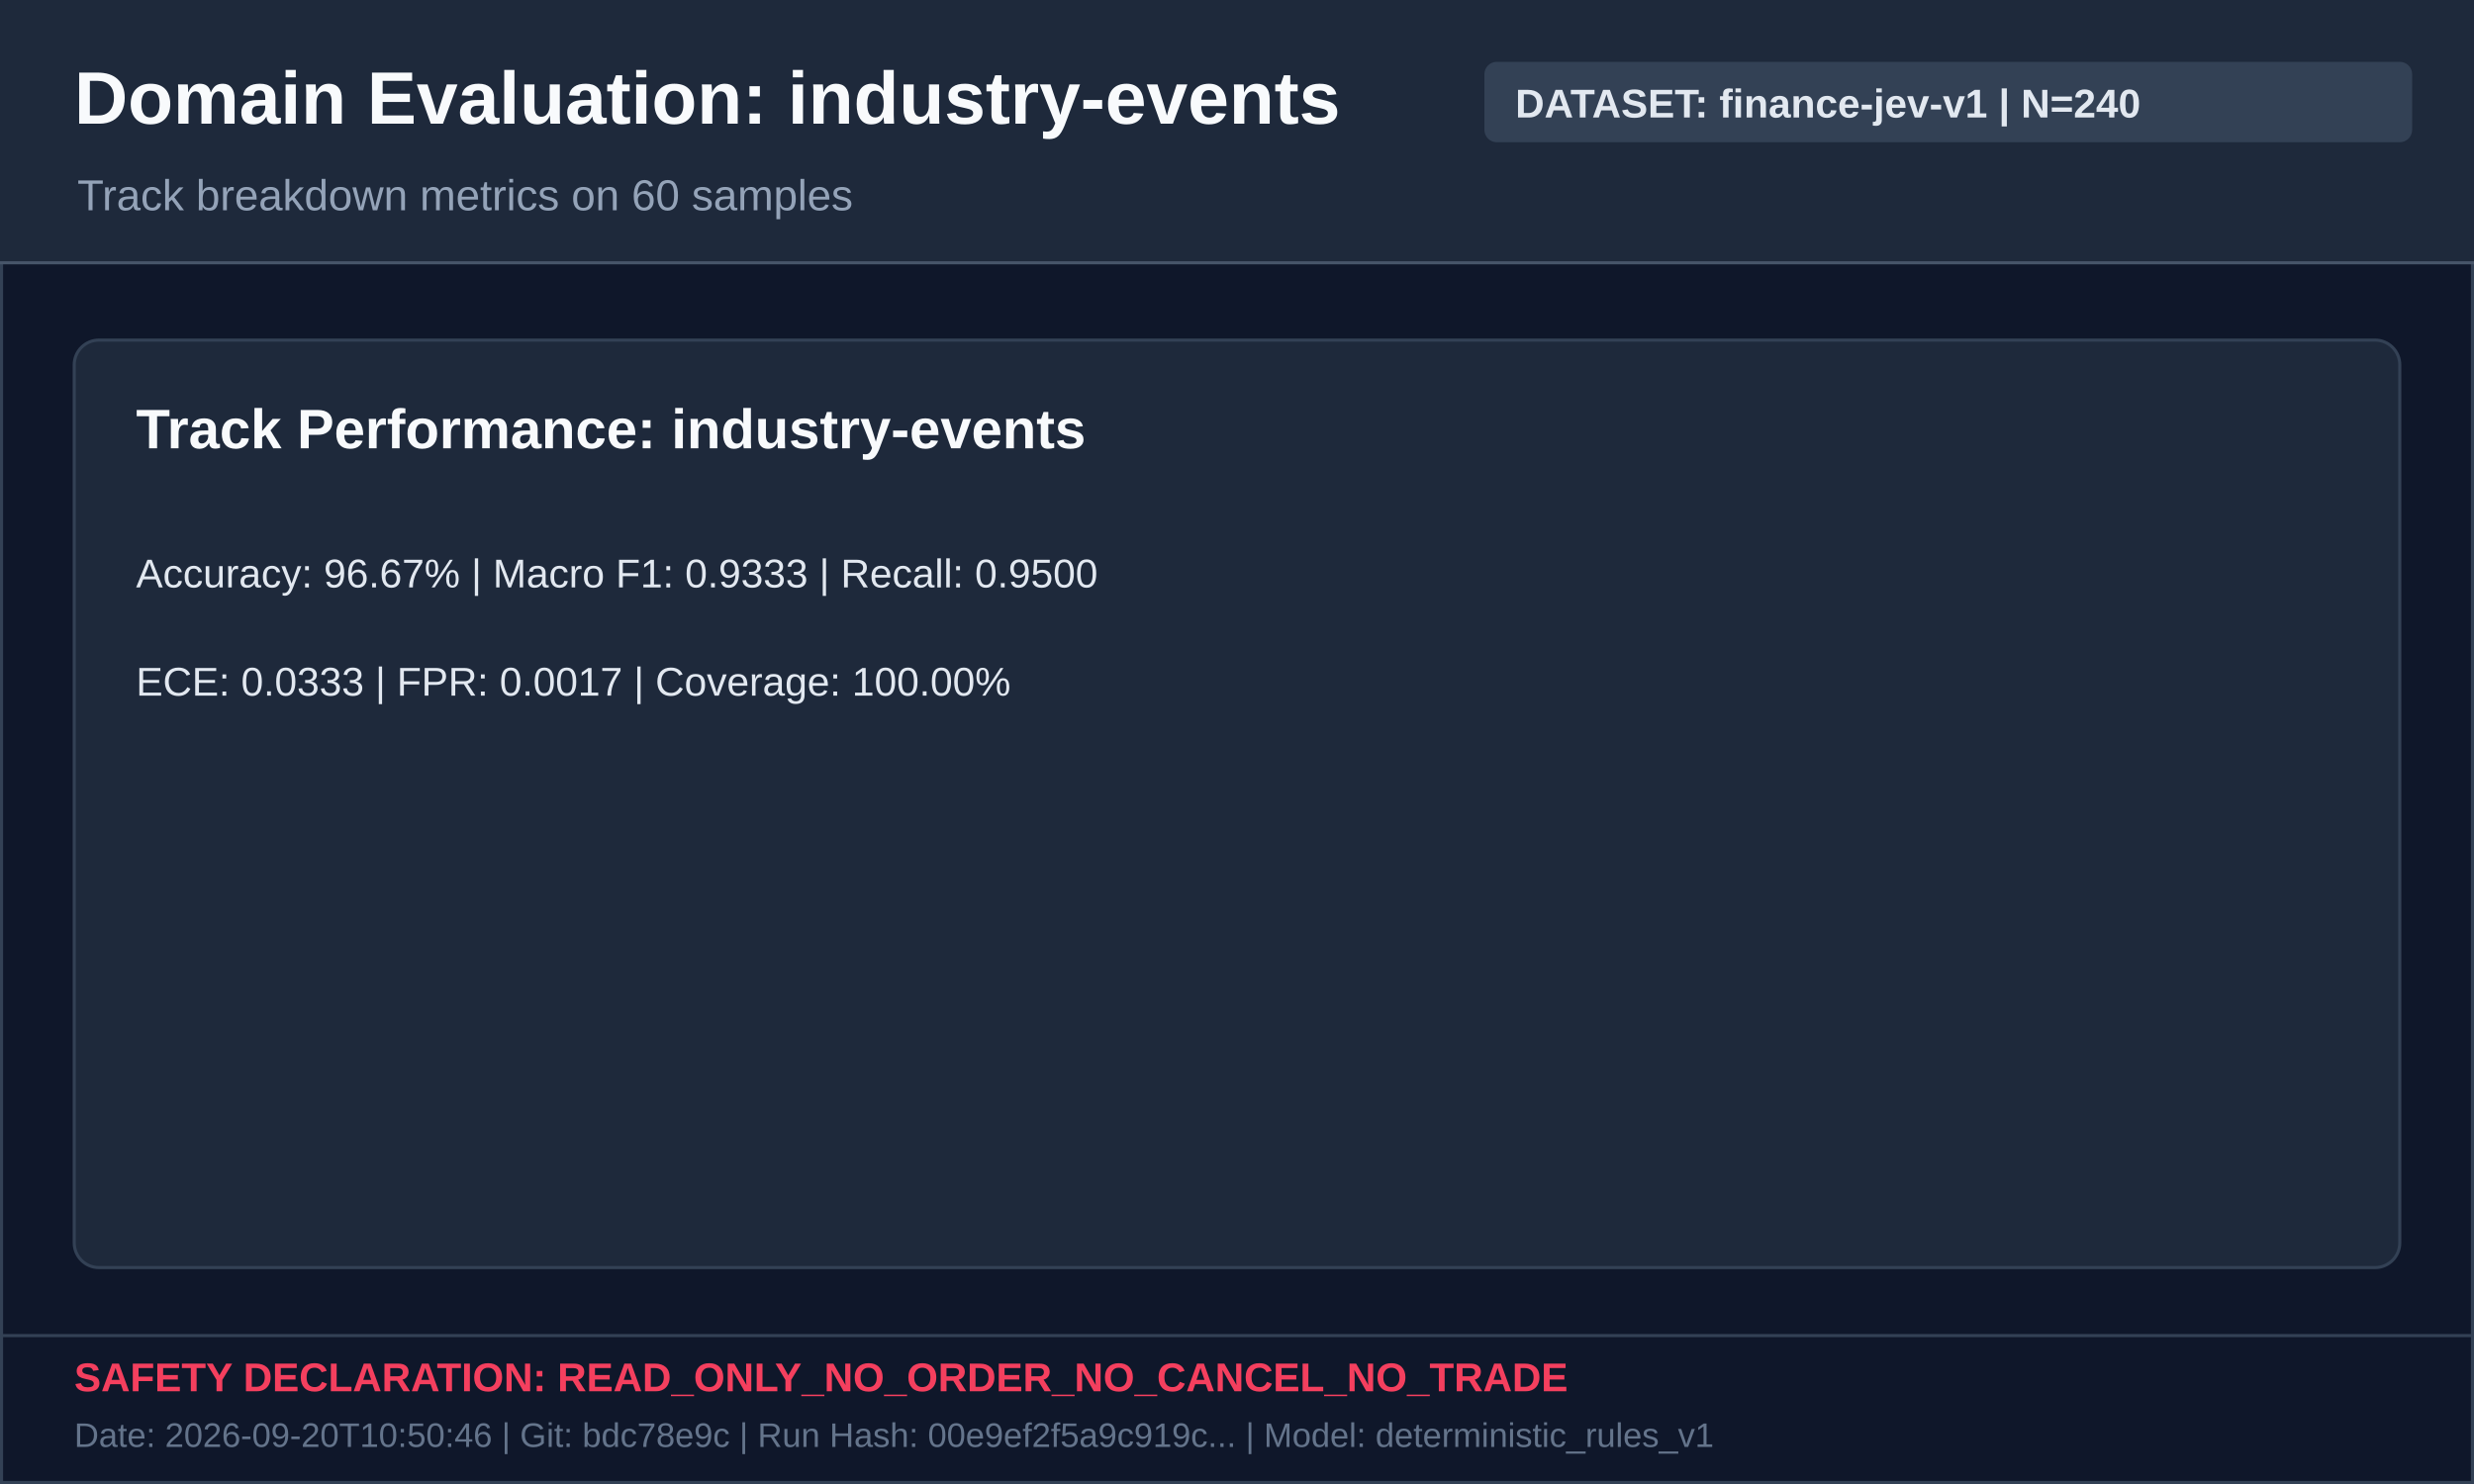
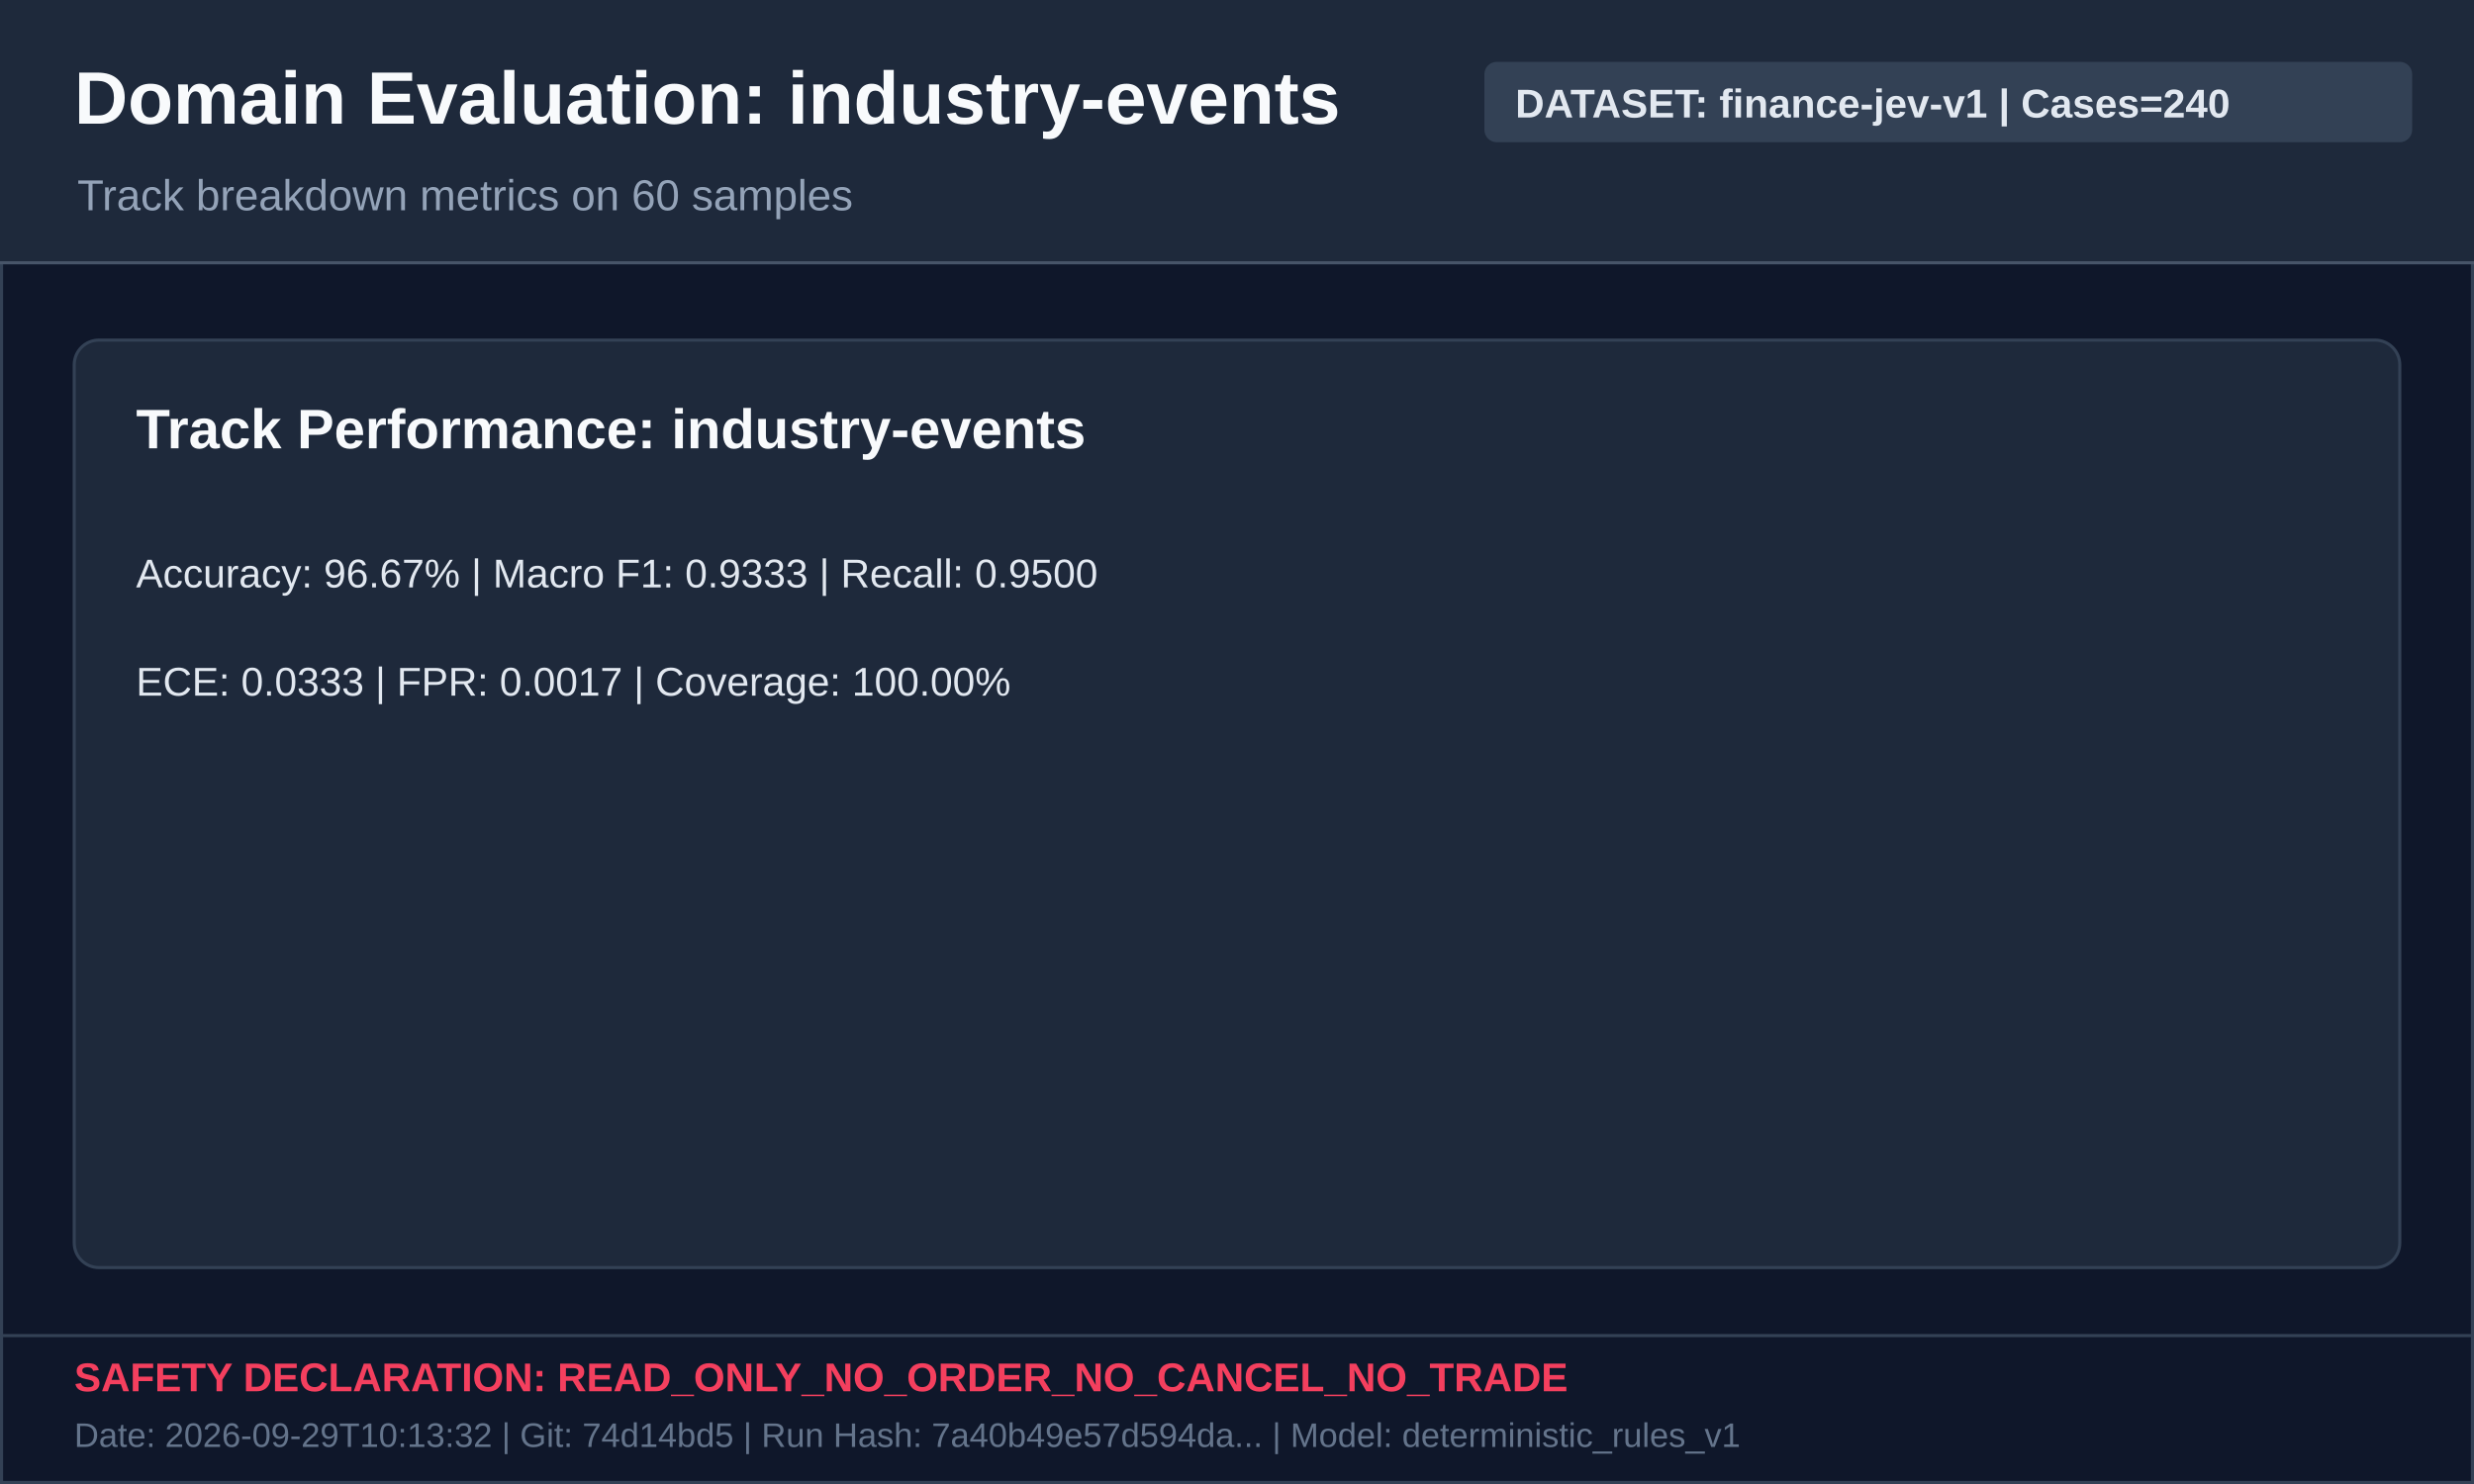
<svg xmlns="http://www.w3.org/2000/svg" width="800" height="480" viewBox="0 0 800 480">
  <style>
    .title { font-family: -apple-system, BlinkMacSystemFont, 'Segoe UI', Arial, sans-serif; font-size: 24px; font-weight: bold; fill: #f8fafc; }
    .subtitle { font-family: -apple-system, BlinkMacSystemFont, 'Segoe UI', Arial, sans-serif; font-size: 14px; fill: #94a3b8; }
    .heading { font-family: -apple-system, BlinkMacSystemFont, 'Segoe UI', Arial, sans-serif; font-size: 18px; font-weight: bold; fill: #f8fafc; }
    .body { font-family: -apple-system, BlinkMacSystemFont, 'Segoe UI', Arial, sans-serif; font-size: 13px; fill: #e2e8f0; }
    .meta { font-family: -apple-system, BlinkMacSystemFont, 'Segoe UI', Arial, sans-serif; font-size: 11px; fill: #64748b; }
    .safety { font-family: -apple-system, BlinkMacSystemFont, 'Segoe UI', Arial, sans-serif; font-size: 13px; font-weight: bold; fill: #f43f5e; }
  </style>
  <rect width="800" height="480" fill="#0f172a" stroke="#334155" stroke-width="2" />
  <rect width="800" height="85" fill="#1e293b" />
  <line x1="0" y1="85" x2="800" y2="85" stroke="#475569" stroke-width="1" />
  <rect x="480" y="20" width="300" height="26" rx="4" fill="#334155" />
-   <text x="490" y="38" class="body" font-weight="bold">DATASET: finance-jev-v1 | N=240</text>
+   <text x="490" y="38" class="body" font-weight="bold">DATASET: finance-jev-v1 | Cases=240</text>
  <text x="24" y="40" class="title">Domain Evaluation: industry-events</text>
  <text x="25" y="68" class="subtitle">Track breakdown metrics on 60 samples</text>
  <rect x="24" y="110" width="752" height="300" rx="8" fill="#1e293b" stroke="#334155" />
  <text x="44" y="145" class="heading">Track Performance: industry-events</text>
  <text x="44" y="190" class="body">Accuracy: 96.67%  |  Macro F1: 0.9333  |  Recall: 0.9500</text>
  <text x="44" y="225" class="body">ECE: 0.0333  |  FPR: 0.0017  |  Coverage: 100.00%</text>
  <line x1="0" y1="432" x2="800" y2="432" stroke="#334155" stroke-width="1" />
  <text x="24" y="450" class="safety">SAFETY DECLARATION: READ_ONLY_NO_ORDER_NO_CANCEL_NO_TRADE</text>
-   <text x="24" y="468" class="meta">Date: 2026-09-20T10:50:46 | Git: bdc78e9c | Run Hash: 00e9ef2f5a9c919c... | Model: deterministic_rules_v1</text>
+   <text x="24" y="468" class="meta">Date: 2026-09-29T10:13:32 | Git: 74d14bd5 | Run Hash: 7a40b49e57d594da... | Model: deterministic_rules_v1</text>
</svg>
